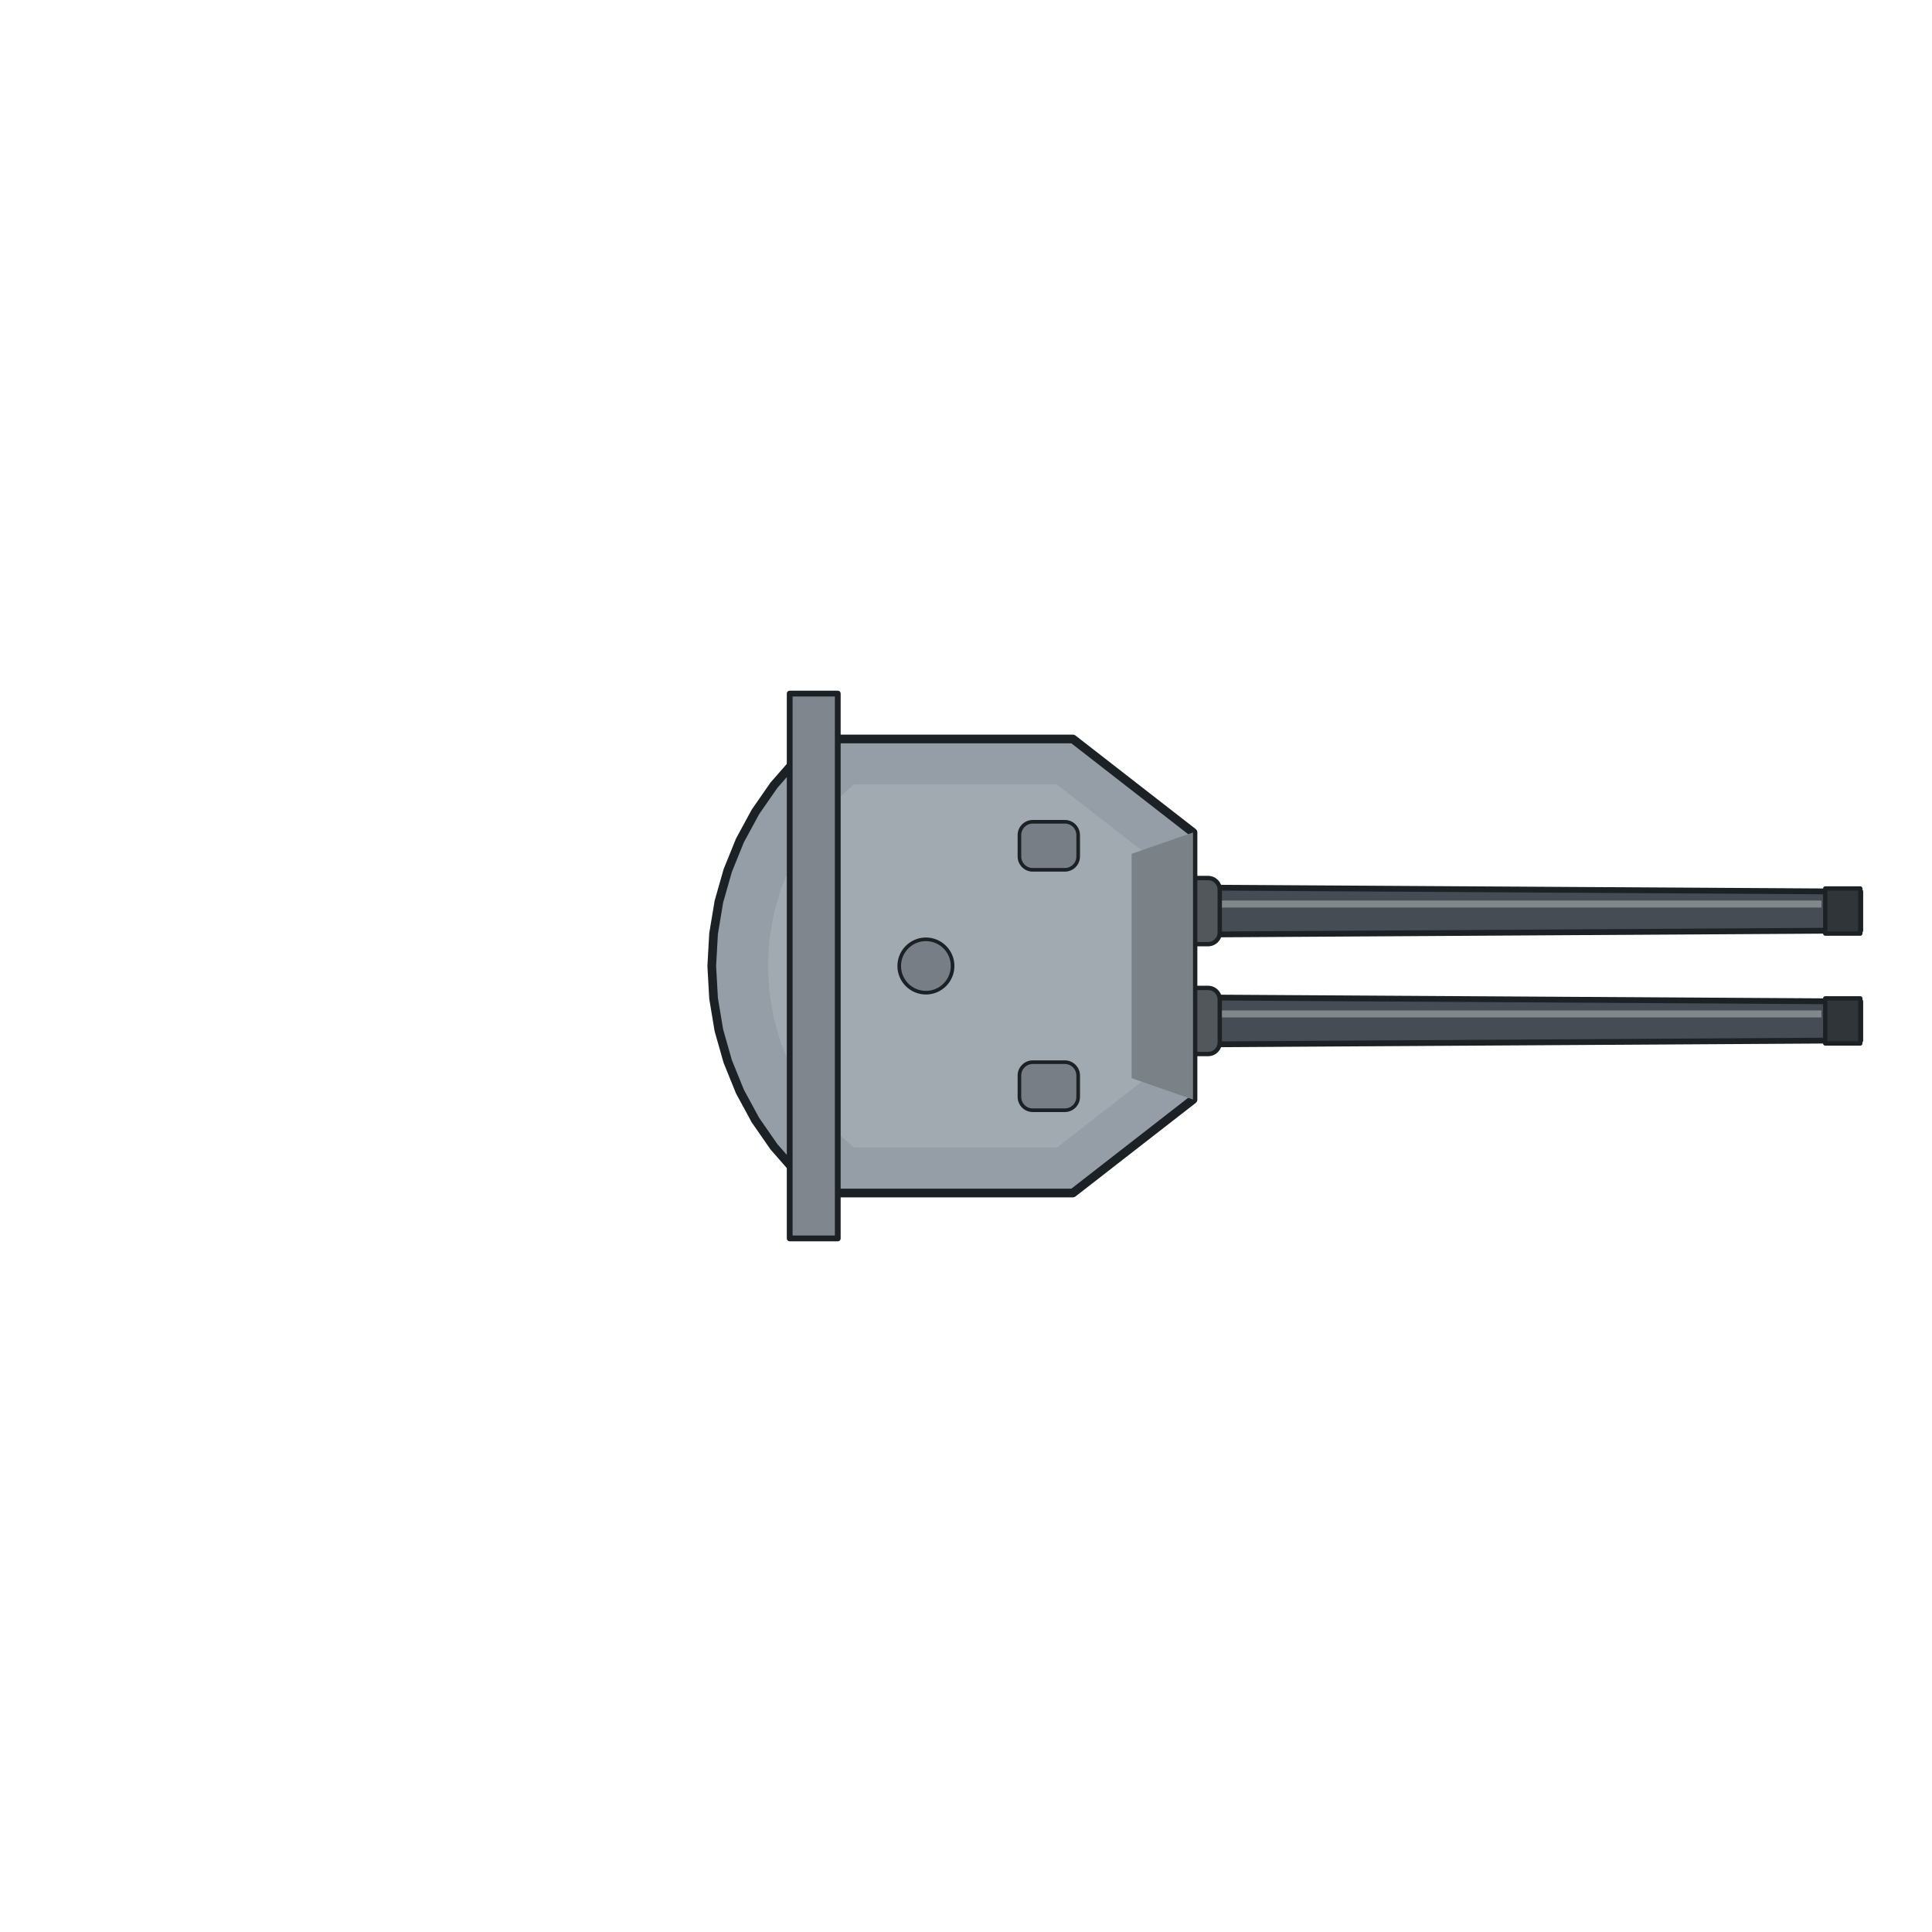
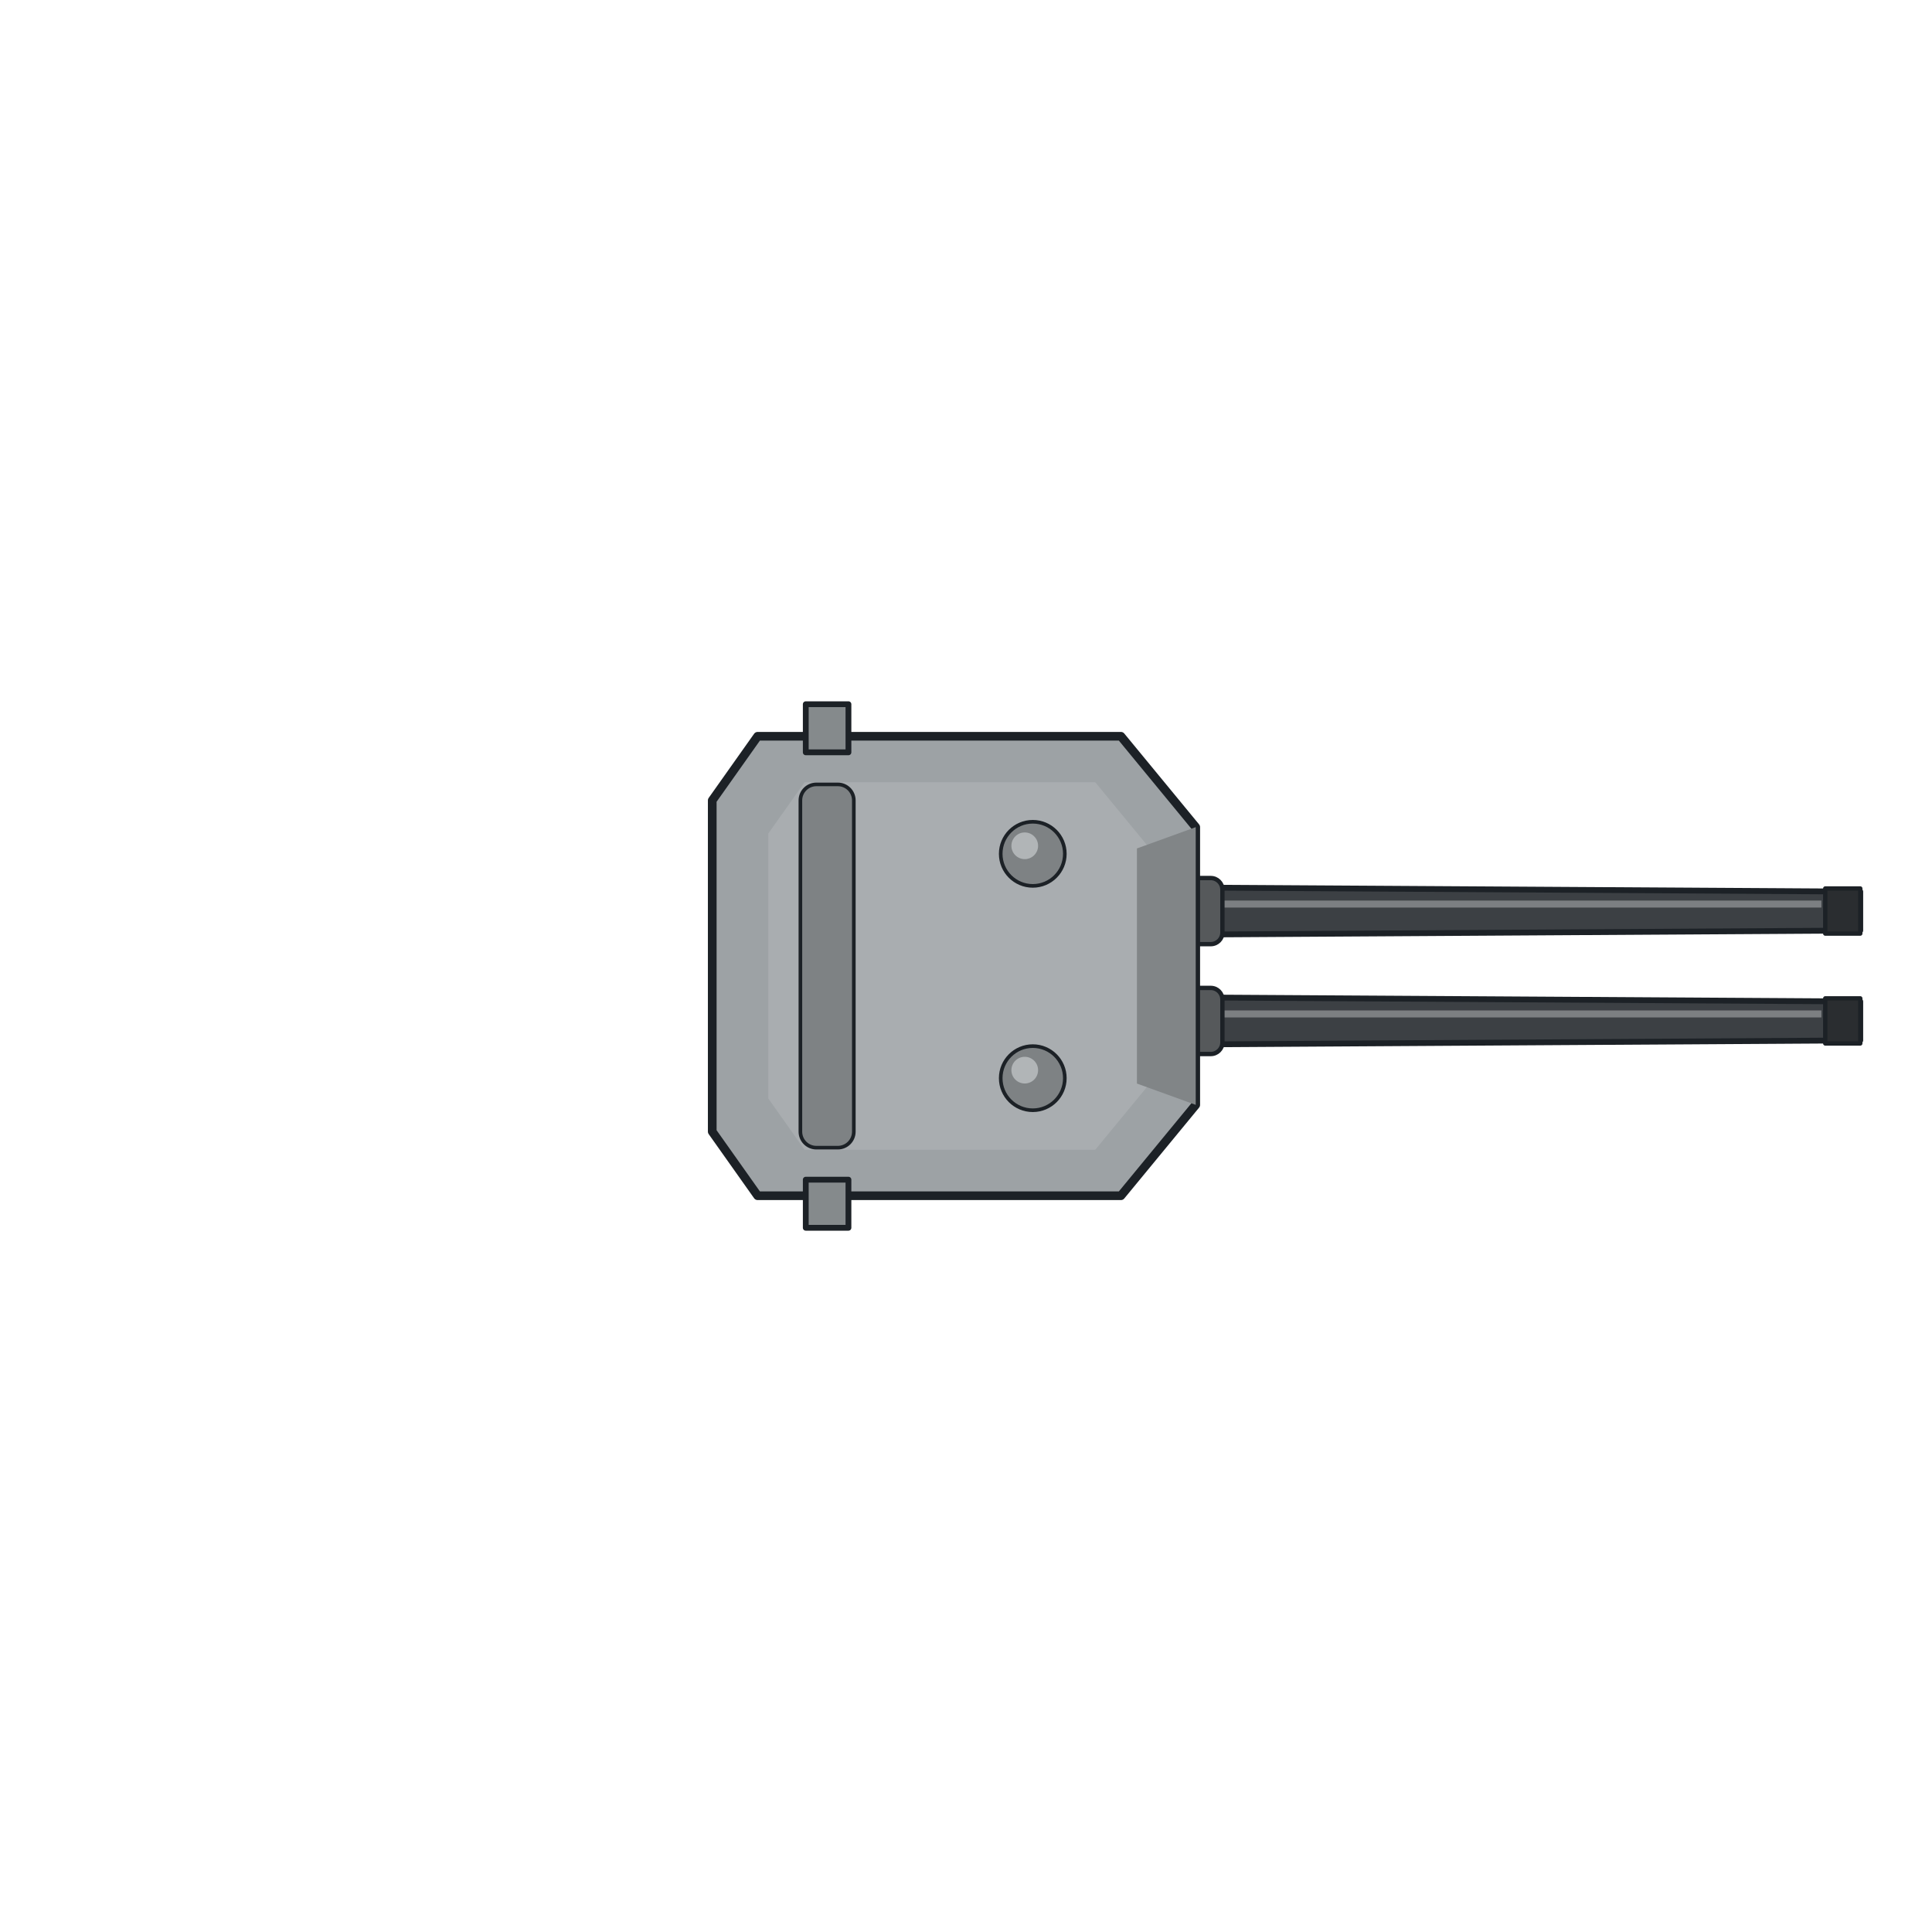
<svg xmlns="http://www.w3.org/2000/svg" width="320" height="320" viewBox="-16 -16 32 32" shape-rendering="geometricPrecision">
  <defs />
-   <path d="M2.212,-1.309 L14.812,-1.232 L14.812,-0.588 L2.212,-0.511 Z" fill="#454c53" stroke="#1c2126" stroke-width="0.096" stroke-linejoin="round" />
-   <line x1="2.212" y1="-1.026" x2="14.168" y2="-1.026" stroke="#b5b7ba" stroke-width="0.116" stroke-opacity="0.55" />
-   <rect x="14.232" y="-1.284" width="0.58" height="0.747" fill="#30353a" stroke="#1c2126" stroke-width="0.072" stroke-linejoin="round" />
-   <path d="M2.212,0.511 L14.812,0.588 L14.812,1.232 L2.212,1.309 Z" fill="#454c53" stroke="#1c2126" stroke-width="0.096" stroke-linejoin="round" />
-   <line x1="2.212" y1="0.794" x2="14.168" y2="0.794" stroke="#b5b7ba" stroke-width="0.116" stroke-opacity="0.55" />
-   <rect x="14.232" y="0.536" width="0.58" height="0.747" fill="#30353a" stroke="#1c2126" stroke-width="0.072" stroke-linejoin="round" />
-   <rect x="3.318" y="-1.457" width="0.885" height="1.095" rx="0.193" fill="#52575b" stroke="#1c2126" stroke-width="0.072" stroke-linejoin="round" />
-   <rect x="3.318" y="0.363" width="0.885" height="1.095" rx="0.193" fill="#52575b" stroke="#1c2126" stroke-width="0.072" stroke-linejoin="round" />
-   <path d="M3.76,-2.212 L3.76,2.212 L1.77,3.76 L-2.433,3.76 L-2.829,3.397 L-3.182,2.993 L-3.488,2.552 L-3.744,2.08 L-3.946,1.582 L-4.093,1.066 L-4.181,0.536 L-4.211,0 L-4.181,-0.536 L-4.093,-1.066 L-3.946,-1.582 L-3.744,-2.08 L-3.488,-2.552 L-3.182,-2.993 L-2.829,-3.397 L-2.433,-3.76 L1.77,-3.76 Z" fill="#959ea6" stroke="#1c2126" stroke-width="0.144" stroke-linejoin="round" />
-   <path d="M3.76,-2.212 L3.76,2.212 L1.77,3.76 L-2.433,3.76 L-2.829,3.397 L-3.182,2.993 L-3.488,2.552 L-3.744,2.08 L-3.946,1.582 L-4.093,1.066 L-4.181,0.536 L-4.211,0 L-4.181,-0.536 L-4.093,-1.066 L-3.946,-1.582 L-3.744,-2.08 L-3.488,-2.552 L-3.182,-2.993 L-2.829,-3.397 L-2.433,-3.76 L1.77,-3.76 Z" fill="#a2aab1" transform="translate(0.088,0) scale(0.8)" />
-   <path d="M3.76,-2.212 L3.76,2.212 L2.743,1.858 L2.743,-1.858 Z" fill="#7a8288" />
-   <path d="M-2.92,-4.512 L-2.124,-4.512 L-2.124,4.512 L-2.92,4.512 Z" fill="#7f868d" stroke="#1c2126" stroke-width="0.096" stroke-linejoin="round" />
-   <rect x="0.885" y="-2.389" width="0.973" height="0.796" rx="0.221" fill="#777e85" stroke="#1c2126" stroke-width="0.06" stroke-linejoin="round" />
-   <rect x="0.885" y="1.593" width="0.973" height="0.796" rx="0.221" fill="#777e85" stroke="#1c2126" stroke-width="0.06" stroke-linejoin="round" />
-   <circle cx="-0.664" cy="0" r="0.442" fill="#777e85" stroke="#1c2126" stroke-width="0.06" stroke-linejoin="round" />
+   <path d="M2.212,-1.309 L14.812,-1.232 L14.812,-0.588 L2.212,-0.511 Z" fill="#3c4044" stroke="#1c2126" stroke-width="0.096" stroke-linejoin="round" />
+   <line x1="2.212" y1="-1.026" x2="14.168" y2="-1.026" stroke="#b1b3b4" stroke-width="0.116" stroke-opacity="0.55" />
+   <rect x="14.232" y="-1.284" width="0.58" height="0.747" fill="#2a2d30" stroke="#1c2126" stroke-width="0.072" stroke-linejoin="round" />
+   <path d="M2.212,0.511 L14.812,0.588 L14.812,1.232 L2.212,1.309 Z" fill="#3c4044" stroke="#1c2126" stroke-width="0.096" stroke-linejoin="round" />
+   <line x1="2.212" y1="0.794" x2="14.168" y2="0.794" stroke="#b1b3b4" stroke-width="0.116" stroke-opacity="0.55" />
+   <rect x="14.232" y="0.536" width="0.58" height="0.747" fill="#2a2d30" stroke="#1c2126" stroke-width="0.072" stroke-linejoin="round" />
+   <rect x="3.362" y="-1.457" width="0.885" height="1.095" rx="0.193" fill="#56595b" stroke="#1c2126" stroke-width="0.072" stroke-linejoin="round" />
+   <rect x="3.362" y="0.363" width="0.885" height="1.095" rx="0.193" fill="#56595b" stroke="#1c2126" stroke-width="0.072" stroke-linejoin="round" />
+   <path d="M3.805,-2.3 L2.566,-3.805 L-3.451,-3.805 L-4.203,-2.743 L-4.203,0 L-4.203,-0 L-4.203,2.743 L-3.451,3.805 L2.566,3.805 L3.805,2.3 Z" fill="#9da2a5" stroke="#1c2126" stroke-width="0.144" stroke-linejoin="round" />
+   <path d="M3.805,-2.3 L2.566,-3.805 L-3.451,-3.805 L-4.203,-2.743 L-4.203,0 L-4.203,-0 L-4.203,2.743 L-3.451,3.805 L2.566,3.805 L3.805,2.3 Z" fill="#a9adb0" transform="translate(0.088,0) scale(0.8)" />
+   <path d="M3.805,-2.3 L3.805,2.3 L2.831,1.947 L2.831,-1.947 Z" fill="#818587" />
+   <path d="M-1.947,-4.336 L-1.947,-3.539 L-2.654,-3.539 L-2.654,-4.336 Z" fill="#858a8c" stroke="#1c2126" stroke-width="0.096" stroke-linejoin="round" />
+   <path d="M-1.947,3.539 L-1.947,4.336 L-2.654,4.336 L-2.654,3.539 Z" fill="#858a8c" stroke="#1c2126" stroke-width="0.096" stroke-linejoin="round" />
+   <circle cx="1.106" cy="-1.858" r="0.531" fill="#7e8284" stroke="#1c2126" stroke-width="0.06" stroke-linejoin="round" />
+   <circle cx="0.973" cy="-1.991" r="0.221" fill="#b1b5b7" />
+   <circle cx="1.106" cy="1.858" r="0.531" fill="#7e8284" stroke="#1c2126" stroke-width="0.06" stroke-linejoin="round" />
+   <circle cx="0.973" cy="1.725" r="0.221" fill="#b1b5b7" />
+   <rect x="-2.743" y="-3.008" width="0.885" height="6.017" rx="0.265" fill="#7e8284" stroke="#1c2126" stroke-width="0.06" stroke-linejoin="round" />
</svg>
